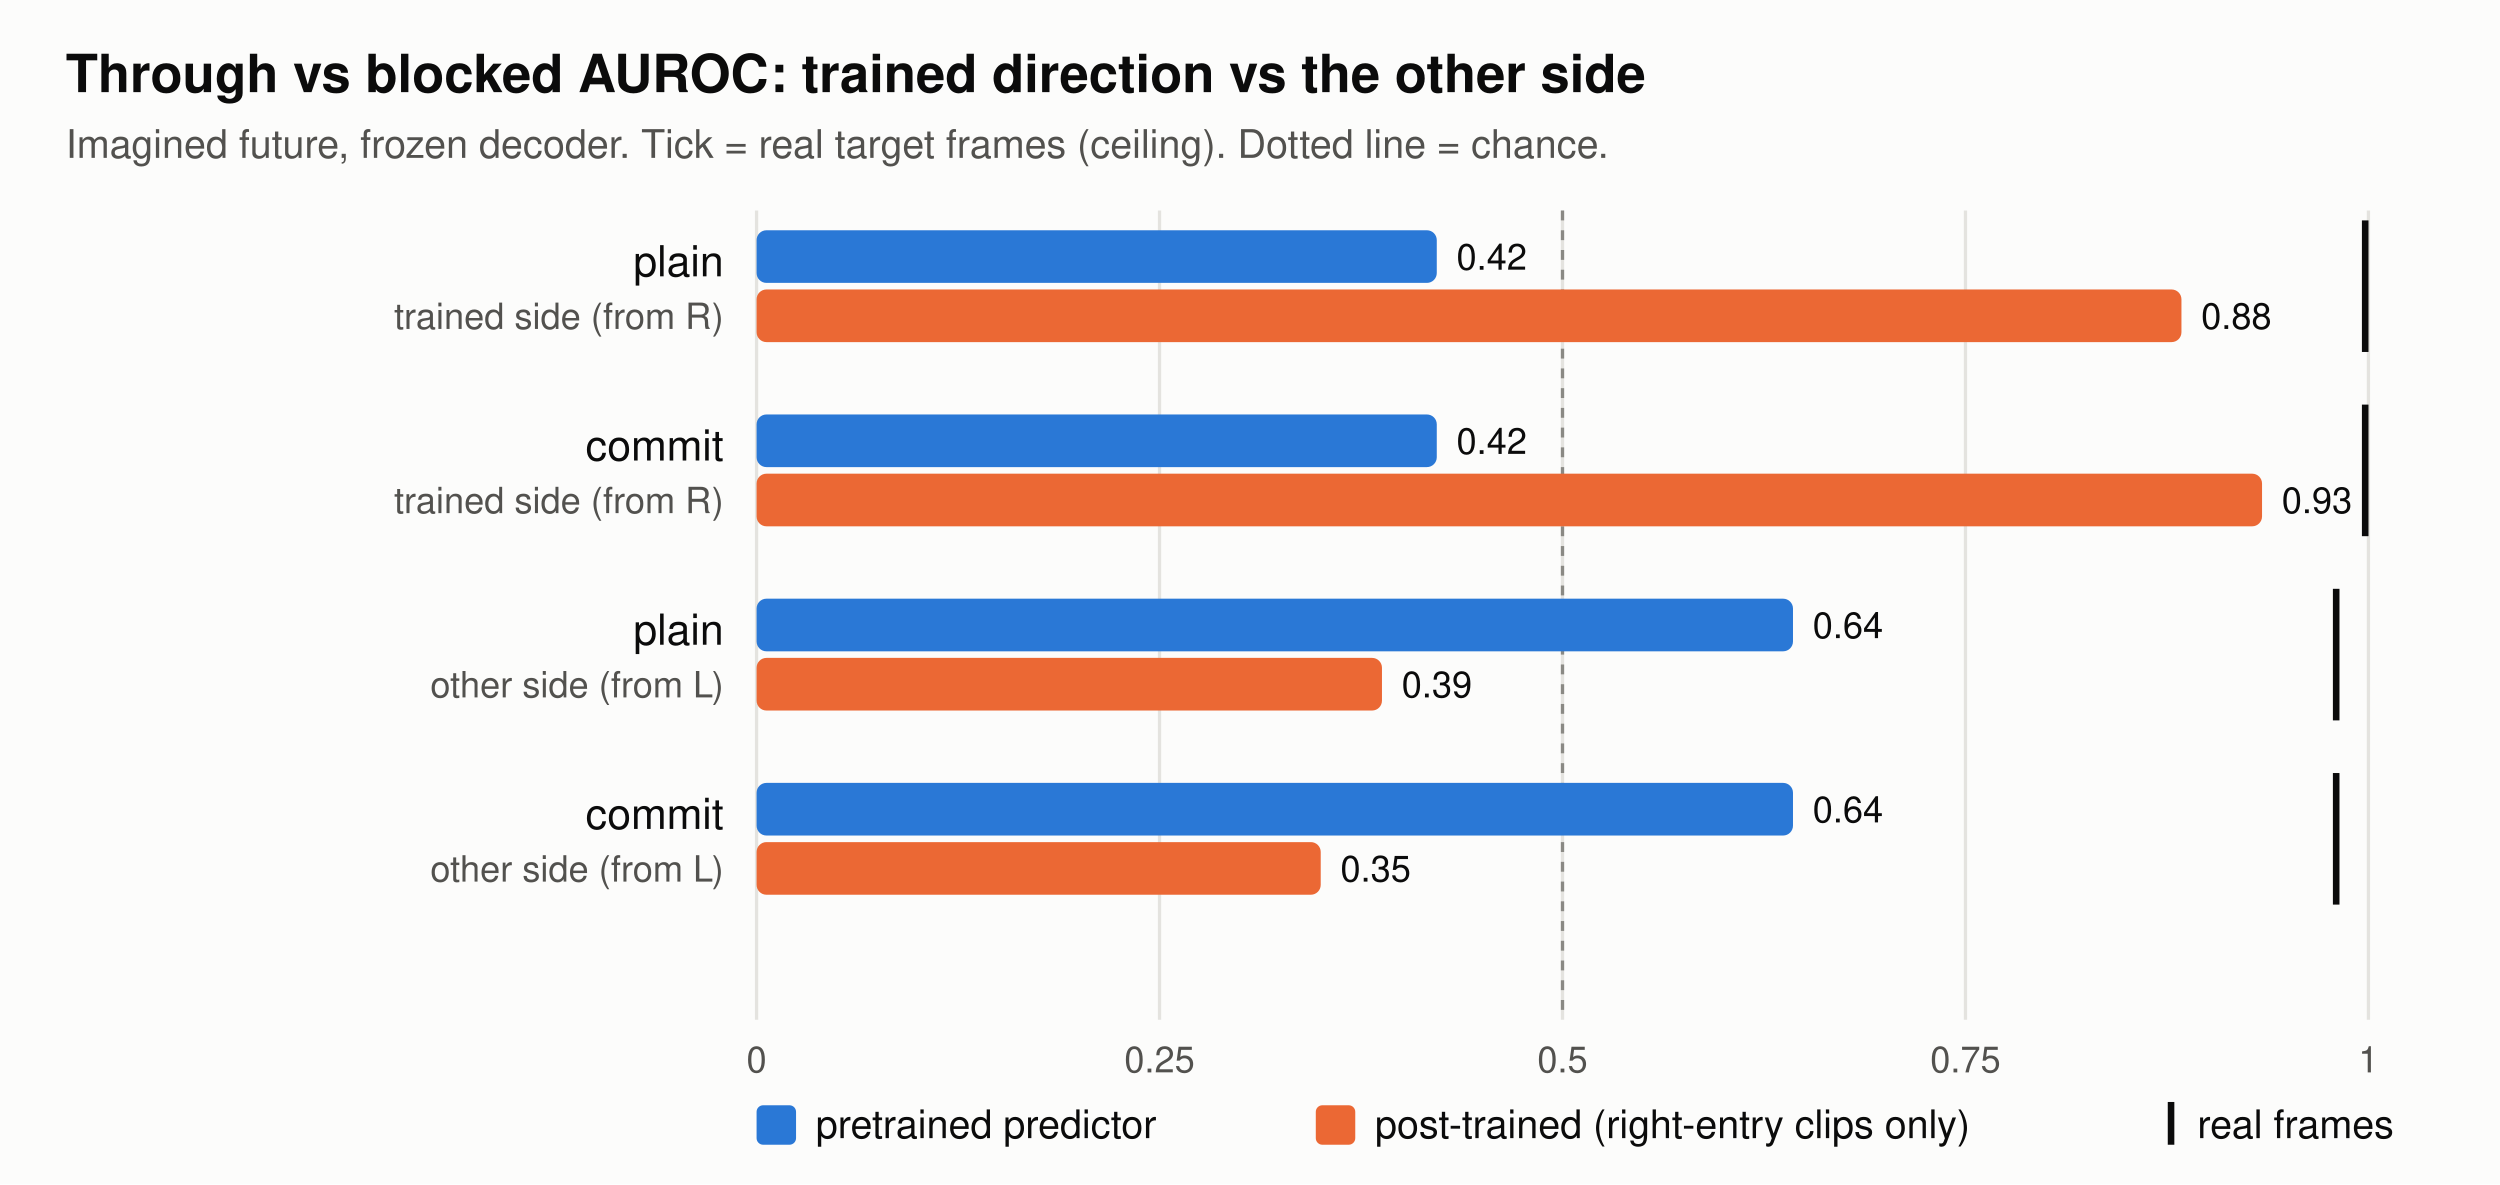
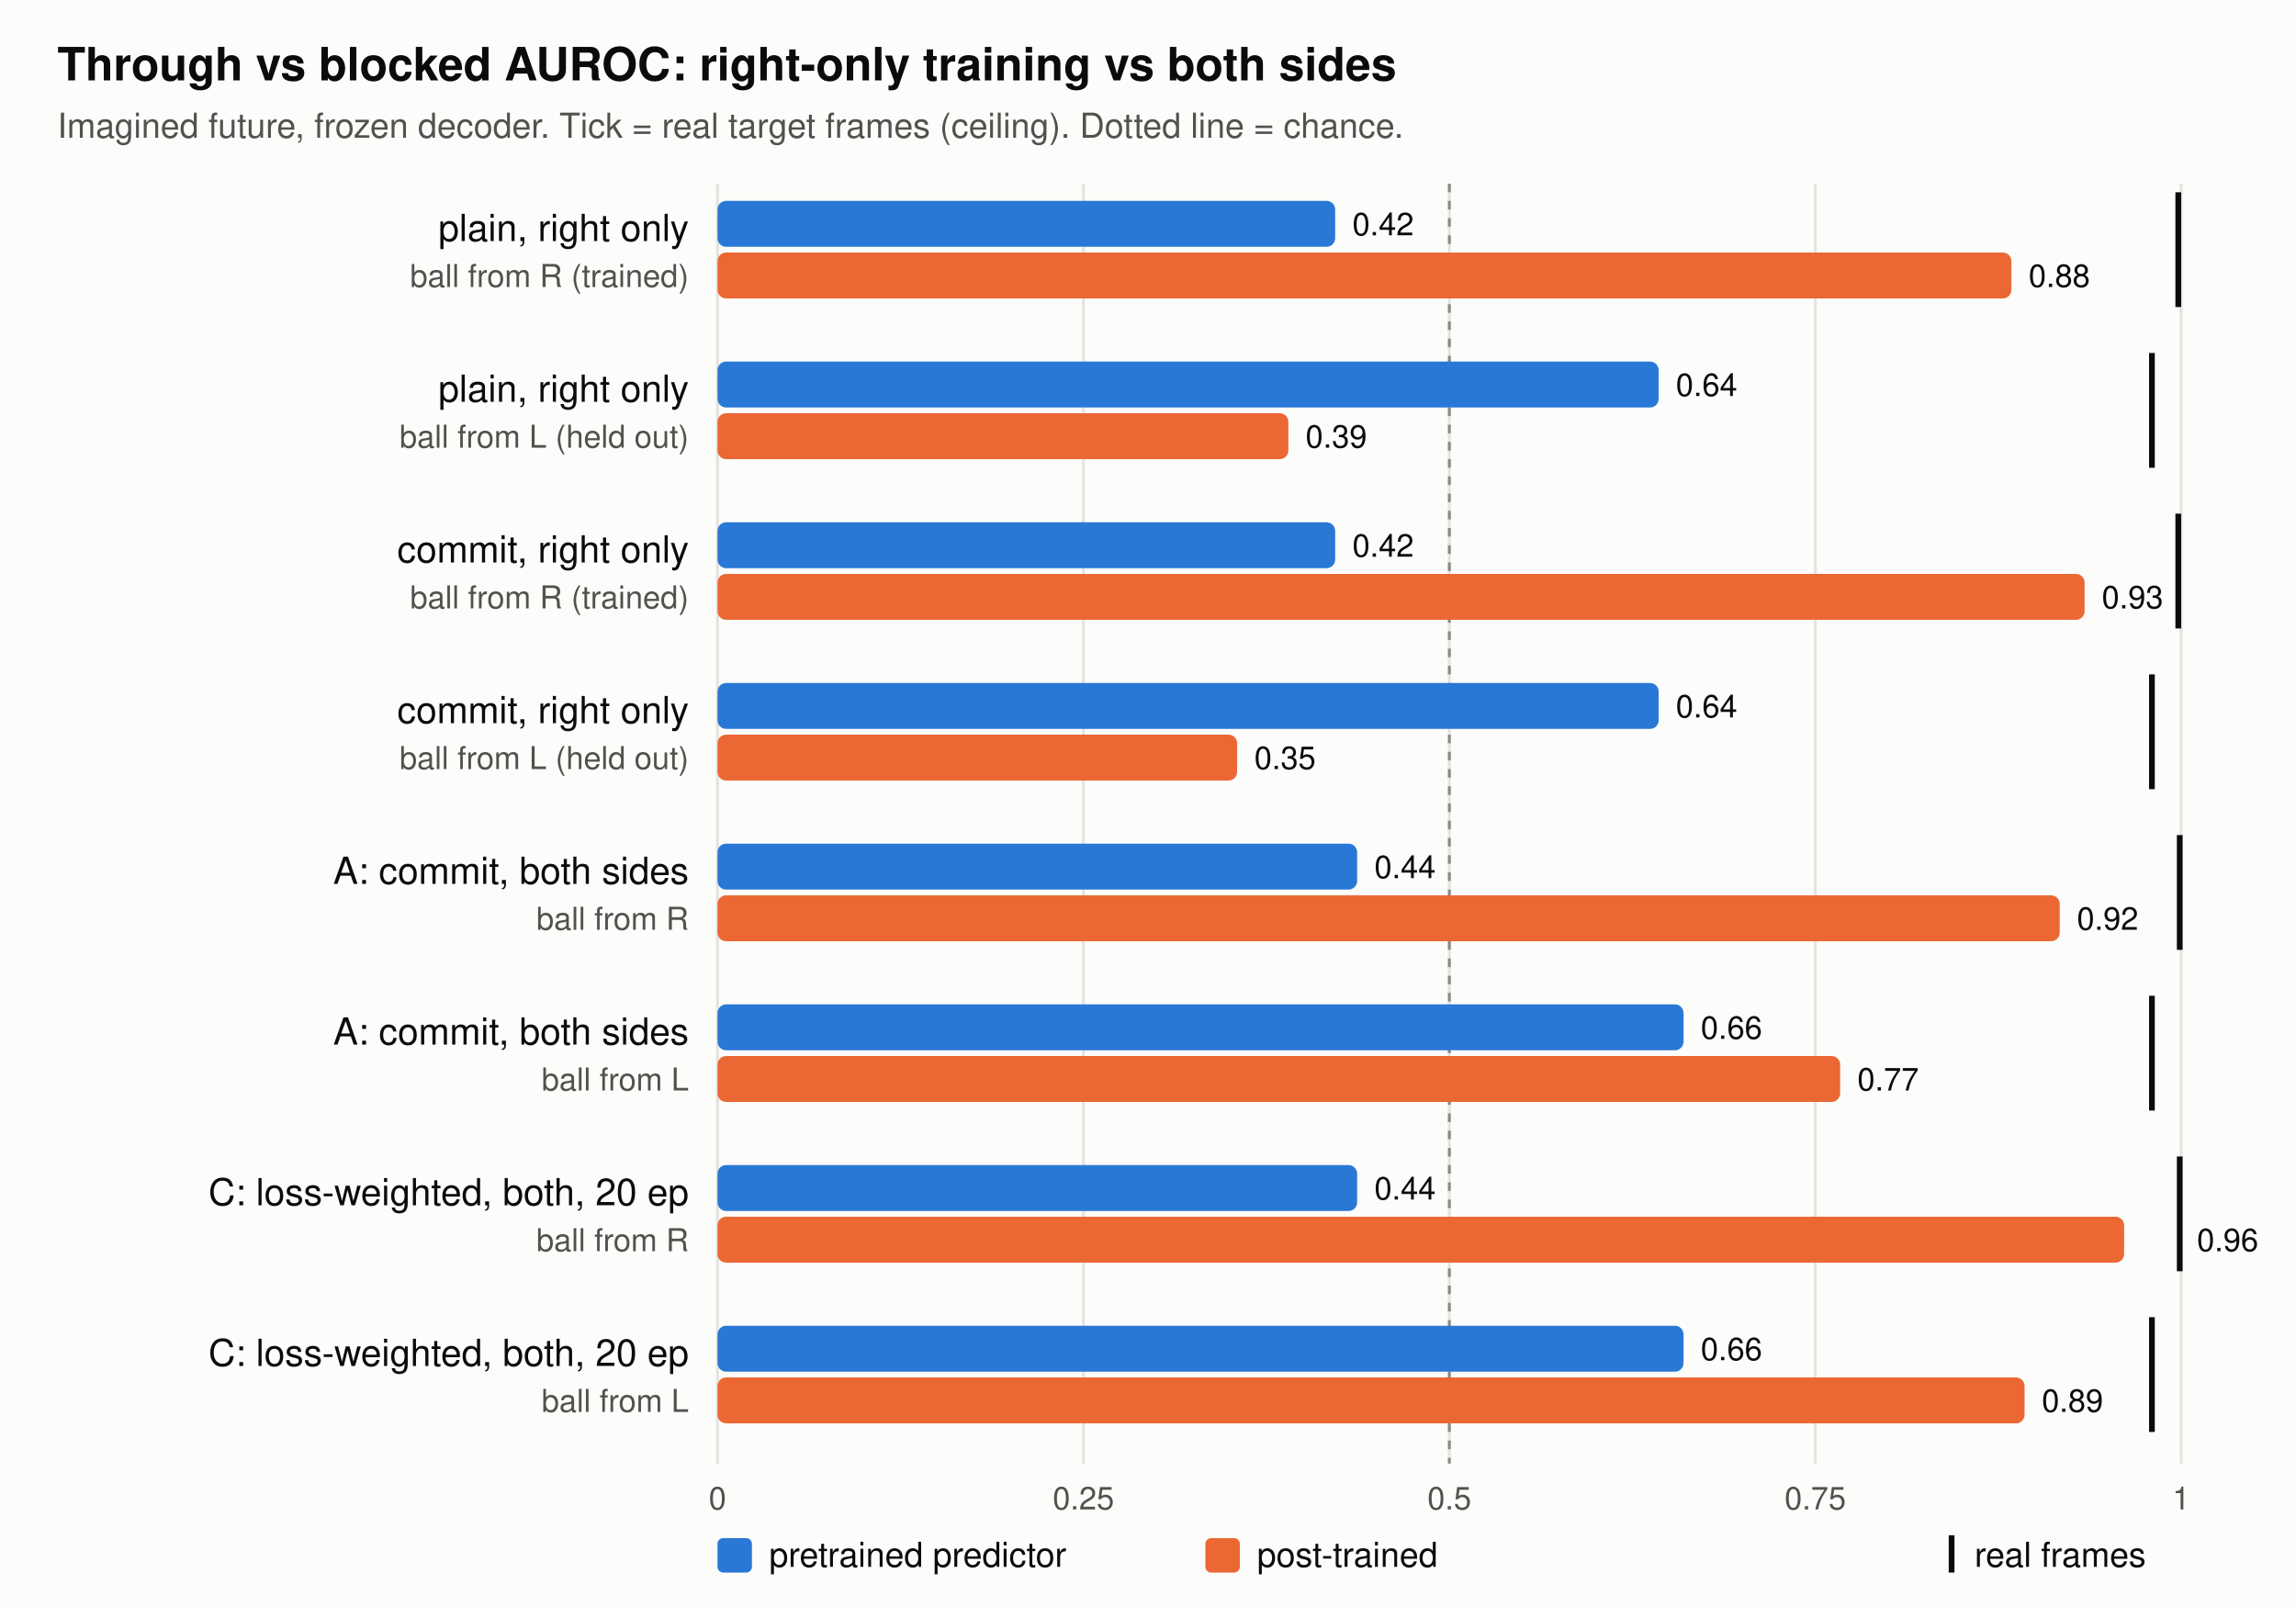
- <svg xmlns="http://www.w3.org/2000/svg" width="760" height="360" viewBox="0 0 760 360" font-family="Helvetica,Arial,sans-serif">
-   <rect width="760" height="360" fill="#fcfcfb" />
-   <text x="20" y="28" font-size="16" font-weight="bold" fill="#0b0b0b">Through vs blocked AUROC: trained direction vs the other side</text>
+ <svg xmlns="http://www.w3.org/2000/svg" width="800" height="560" viewBox="0 0 800 560" font-family="Helvetica,Arial,sans-serif">
+   <rect width="800" height="560" fill="#fcfcfb" />
+   <text x="20" y="28" font-size="16" font-weight="bold" fill="#0b0b0b">Through vs blocked AUROC: right-only training vs both sides</text>
  <text x="20" y="48" font-size="12" fill="#52514e">Imagined future, frozen decoder. Tick = real target frames (ceiling). Dotted line = chance.</text>
-   <line x1="230" y1="64" x2="230" y2="310" stroke="#e4e3df" stroke-width="1" />
-   <text x="230" y="326" font-size="11" fill="#52514e" text-anchor="middle">0</text>
-   <line x1="352.5" y1="64" x2="352.5" y2="310" stroke="#e4e3df" stroke-width="1" />
-   <text x="352.5" y="326" font-size="11" fill="#52514e" text-anchor="middle">0.25</text>
-   <line x1="475.0" y1="64" x2="475.0" y2="310" stroke="#e4e3df" stroke-width="1" />
-   <text x="475.0" y="326" font-size="11" fill="#52514e" text-anchor="middle">0.5</text>
-   <line x1="597.5" y1="64" x2="597.5" y2="310" stroke="#e4e3df" stroke-width="1" />
-   <text x="597.5" y="326" font-size="11" fill="#52514e" text-anchor="middle">0.75</text>
-   <line x1="720.0" y1="64" x2="720.0" y2="310" stroke="#e4e3df" stroke-width="1" />
-   <text x="720.0" y="326" font-size="11" fill="#52514e" text-anchor="middle">1</text>
-   <line x1="475.0" y1="64" x2="475.0" y2="310" stroke="#8a8984" stroke-dasharray="3 3" />
-   <text x="220" y="84" font-size="13" fill="#0b0b0b" text-anchor="end">plain</text>
-   <text x="220" y="100" font-size="11" fill="#52514e" text-anchor="end">trained side (from R)</text>
-   <rect x="230" y="70" width="206.78" height="16" rx="3" fill="#2a78d6" />
-   <text x="442.78" y="82" font-size="11" fill="#0b0b0b">0.42</text>
-   <rect x="230" y="88" width="433.16" height="16" rx="3" fill="#eb6834" />
-   <text x="669.16" y="100" font-size="11" fill="#0b0b0b">0.88</text>
-   <line x1="719.02" y1="67" x2="719.02" y2="107" stroke="#0b0b0b" stroke-width="2" />
-   <text x="220" y="140" font-size="13" fill="#0b0b0b" text-anchor="end">commit</text>
-   <text x="220" y="156" font-size="11" fill="#52514e" text-anchor="end">trained side (from R)</text>
-   <rect x="230" y="126" width="206.78" height="16" rx="3" fill="#2a78d6" />
-   <text x="442.78" y="138" font-size="11" fill="#0b0b0b">0.42</text>
-   <rect x="230" y="144" width="457.66" height="16" rx="3" fill="#eb6834" />
-   <text x="693.66" y="156" font-size="11" fill="#0b0b0b">0.93</text>
-   <line x1="719.02" y1="123" x2="719.02" y2="163" stroke="#0b0b0b" stroke-width="2" />
-   <text x="220" y="196" font-size="13" fill="#0b0b0b" text-anchor="end">plain</text>
-   <text x="220" y="212" font-size="11" fill="#52514e" text-anchor="end">other side (from L)</text>
-   <rect x="230" y="182" width="315.07" height="16" rx="3" fill="#2a78d6" />
-   <text x="551.07" y="194" font-size="11" fill="#0b0b0b">0.64</text>
-   <rect x="230" y="200" width="190.12" height="16" rx="3" fill="#eb6834" />
-   <text x="426.12" y="212" font-size="11" fill="#0b0b0b">0.39</text>
-   <line x1="710.2" y1="179" x2="710.2" y2="219" stroke="#0b0b0b" stroke-width="2" />
-   <text x="220" y="252" font-size="13" fill="#0b0b0b" text-anchor="end">commit</text>
-   <text x="220" y="268" font-size="11" fill="#52514e" text-anchor="end">other side (from L)</text>
-   <rect x="230" y="238" width="315.07" height="16" rx="3" fill="#2a78d6" />
-   <text x="551.07" y="250" font-size="11" fill="#0b0b0b">0.64</text>
-   <rect x="230" y="256" width="171.5" height="16" rx="3" fill="#eb6834" />
-   <text x="407.5" y="268" font-size="11" fill="#0b0b0b">0.35</text>
-   <line x1="710.2" y1="235" x2="710.2" y2="275" stroke="#0b0b0b" stroke-width="2" />
-   <rect x="230" y="336" width="12" height="12" rx="2" fill="#2a78d6" />
-   <text x="248" y="346" font-size="12" fill="#0b0b0b">pretrained predictor</text>
-   <rect x="400" y="336" width="12" height="12" rx="2" fill="#eb6834" />
-   <text x="418" y="346" font-size="12" fill="#0b0b0b">post-trained (right-entry clips only)</text>
-   <line x1="660" y1="335" x2="660" y2="348" stroke="#0b0b0b" stroke-width="2" />
-   <text x="668" y="346" font-size="12" fill="#0b0b0b">real frames</text>
+   <line x1="250" y1="64" x2="250" y2="510" stroke="#e4e3df" stroke-width="1" />
+   <text x="250" y="526" font-size="11" fill="#52514e" text-anchor="middle">0</text>
+   <line x1="377.5" y1="64" x2="377.5" y2="510" stroke="#e4e3df" stroke-width="1" />
+   <text x="377.5" y="526" font-size="11" fill="#52514e" text-anchor="middle">0.25</text>
+   <line x1="505.0" y1="64" x2="505.0" y2="510" stroke="#e4e3df" stroke-width="1" />
+   <text x="505.0" y="526" font-size="11" fill="#52514e" text-anchor="middle">0.5</text>
+   <line x1="632.5" y1="64" x2="632.5" y2="510" stroke="#e4e3df" stroke-width="1" />
+   <text x="632.5" y="526" font-size="11" fill="#52514e" text-anchor="middle">0.75</text>
+   <line x1="760.0" y1="64" x2="760.0" y2="510" stroke="#e4e3df" stroke-width="1" />
+   <text x="760.0" y="526" font-size="11" fill="#52514e" text-anchor="middle">1</text>
+   <line x1="505.0" y1="64" x2="505.0" y2="510" stroke="#8a8984" stroke-dasharray="3 3" />
+   <text x="240" y="84" font-size="13" fill="#0b0b0b" text-anchor="end">plain, right only</text>
+   <text x="240" y="100" font-size="11" fill="#52514e" text-anchor="end">ball from R (trained)</text>
+   <rect x="250" y="70" width="215.22" height="16" rx="3" fill="#2a78d6" />
+   <text x="471.22" y="82" font-size="11" fill="#0b0b0b">0.42</text>
+   <rect x="250" y="88" width="450.84" height="16" rx="3" fill="#eb6834" />
+   <text x="706.84" y="100" font-size="11" fill="#0b0b0b">0.88</text>
+   <line x1="758.98" y1="67" x2="758.98" y2="107" stroke="#0b0b0b" stroke-width="2" />
+   <text x="240" y="140" font-size="13" fill="#0b0b0b" text-anchor="end">plain, right only</text>
+   <text x="240" y="156" font-size="11" fill="#52514e" text-anchor="end">ball from L (held out)</text>
+   <rect x="250" y="126" width="327.93" height="16" rx="3" fill="#2a78d6" />
+   <text x="583.93" y="138" font-size="11" fill="#0b0b0b">0.64</text>
+   <rect x="250" y="144" width="198.9" height="16" rx="3" fill="#eb6834" />
+   <text x="454.9" y="156" font-size="11" fill="#0b0b0b">0.39</text>
+   <line x1="749.8" y1="123" x2="749.8" y2="163" stroke="#0b0b0b" stroke-width="2" />
+   <text x="240" y="196" font-size="13" fill="#0b0b0b" text-anchor="end">commit, right only</text>
+   <text x="240" y="212" font-size="11" fill="#52514e" text-anchor="end">ball from R (trained)</text>
+   <rect x="250" y="182" width="215.22" height="16" rx="3" fill="#2a78d6" />
+   <text x="471.22" y="194" font-size="11" fill="#0b0b0b">0.42</text>
+   <rect x="250" y="200" width="476.34" height="16" rx="3" fill="#eb6834" />
+   <text x="732.34" y="212" font-size="11" fill="#0b0b0b">0.93</text>
+   <line x1="758.98" y1="179" x2="758.98" y2="219" stroke="#0b0b0b" stroke-width="2" />
+   <text x="240" y="252" font-size="13" fill="#0b0b0b" text-anchor="end">commit, right only</text>
+   <text x="240" y="268" font-size="11" fill="#52514e" text-anchor="end">ball from L (held out)</text>
+   <rect x="250" y="238" width="327.93" height="16" rx="3" fill="#2a78d6" />
+   <text x="583.93" y="250" font-size="11" fill="#0b0b0b">0.64</text>
+   <rect x="250" y="256" width="181.05" height="16" rx="3" fill="#eb6834" />
+   <text x="437.05" y="268" font-size="11" fill="#0b0b0b">0.35</text>
+   <line x1="749.8" y1="235" x2="749.8" y2="275" stroke="#0b0b0b" stroke-width="2" />
+   <text x="240" y="308" font-size="13" fill="#0b0b0b" text-anchor="end">A: commit, both sides</text>
+   <text x="240" y="324" font-size="11" fill="#52514e" text-anchor="end">ball from R</text>
+   <rect x="250" y="294" width="222.87" height="16" rx="3" fill="#2a78d6" />
+   <text x="478.87" y="306" font-size="11" fill="#0b0b0b">0.44</text>
+   <rect x="250" y="312" width="467.67" height="16" rx="3" fill="#eb6834" />
+   <text x="723.67" y="324" font-size="11" fill="#0b0b0b">0.92</text>
+   <line x1="759.49" y1="291" x2="759.49" y2="331" stroke="#0b0b0b" stroke-width="2" />
+   <text x="240" y="364" font-size="13" fill="#0b0b0b" text-anchor="end">A: commit, both sides</text>
+   <text x="240" y="380" font-size="11" fill="#52514e" text-anchor="end">ball from L</text>
+   <rect x="250" y="350" width="336.6" height="16" rx="3" fill="#2a78d6" />
+   <text x="592.6" y="362" font-size="11" fill="#0b0b0b">0.66</text>
+   <rect x="250" y="368" width="391.17" height="16" rx="3" fill="#eb6834" />
+   <text x="647.17" y="380" font-size="11" fill="#0b0b0b">0.77</text>
+   <line x1="749.8" y1="347" x2="749.8" y2="387" stroke="#0b0b0b" stroke-width="2" />
+   <text x="240" y="420" font-size="13" fill="#0b0b0b" text-anchor="end">C: loss-weighted, both, 20 ep</text>
+   <text x="240" y="436" font-size="11" fill="#52514e" text-anchor="end">ball from R</text>
+   <rect x="250" y="406" width="222.87" height="16" rx="3" fill="#2a78d6" />
+   <text x="478.87" y="418" font-size="11" fill="#0b0b0b">0.44</text>
+   <rect x="250" y="424" width="490.11" height="16" rx="3" fill="#eb6834" />
+   <text x="765.49" y="436" font-size="11" fill="#0b0b0b">0.96</text>
+   <line x1="759.49" y1="403" x2="759.49" y2="443" stroke="#0b0b0b" stroke-width="2" />
+   <text x="240" y="476" font-size="13" fill="#0b0b0b" text-anchor="end">C: loss-weighted, both, 20 ep</text>
+   <text x="240" y="492" font-size="11" fill="#52514e" text-anchor="end">ball from L</text>
+   <rect x="250" y="462" width="336.6" height="16" rx="3" fill="#2a78d6" />
+   <text x="592.6" y="474" font-size="11" fill="#0b0b0b">0.66</text>
+   <rect x="250" y="480" width="455.43" height="16" rx="3" fill="#eb6834" />
+   <text x="711.43" y="492" font-size="11" fill="#0b0b0b">0.89</text>
+   <line x1="749.8" y1="459" x2="749.8" y2="499" stroke="#0b0b0b" stroke-width="2" />
+   <rect x="250" y="536" width="12" height="12" rx="2" fill="#2a78d6" />
+   <text x="268" y="546" font-size="12" fill="#0b0b0b">pretrained predictor</text>
+   <rect x="420" y="536" width="12" height="12" rx="2" fill="#eb6834" />
+   <text x="438" y="546" font-size="12" fill="#0b0b0b">post-trained</text>
+   <line x1="680" y1="535" x2="680" y2="548" stroke="#0b0b0b" stroke-width="2" />
+   <text x="688" y="546" font-size="12" fill="#0b0b0b">real frames</text>
</svg>
